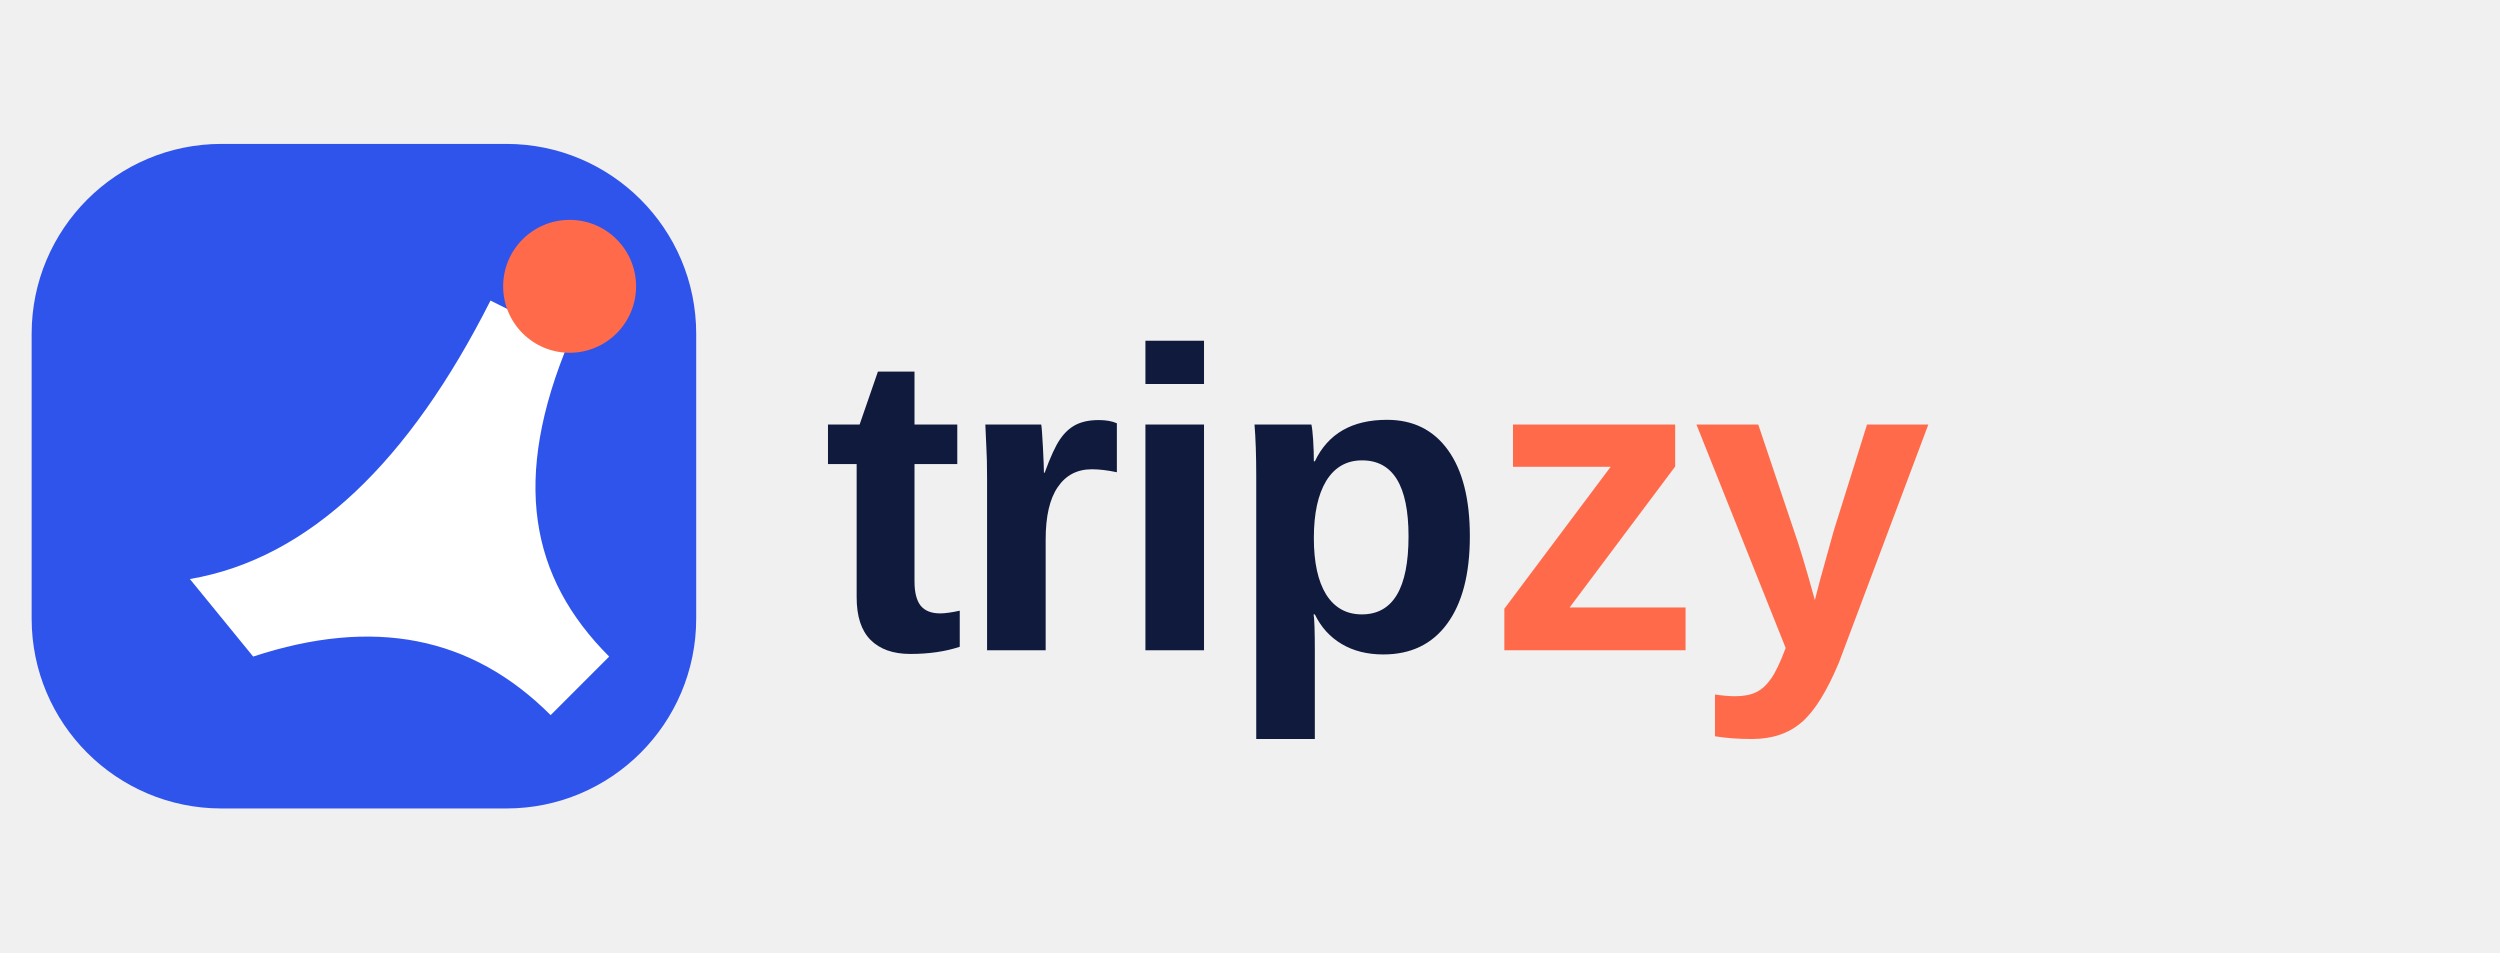
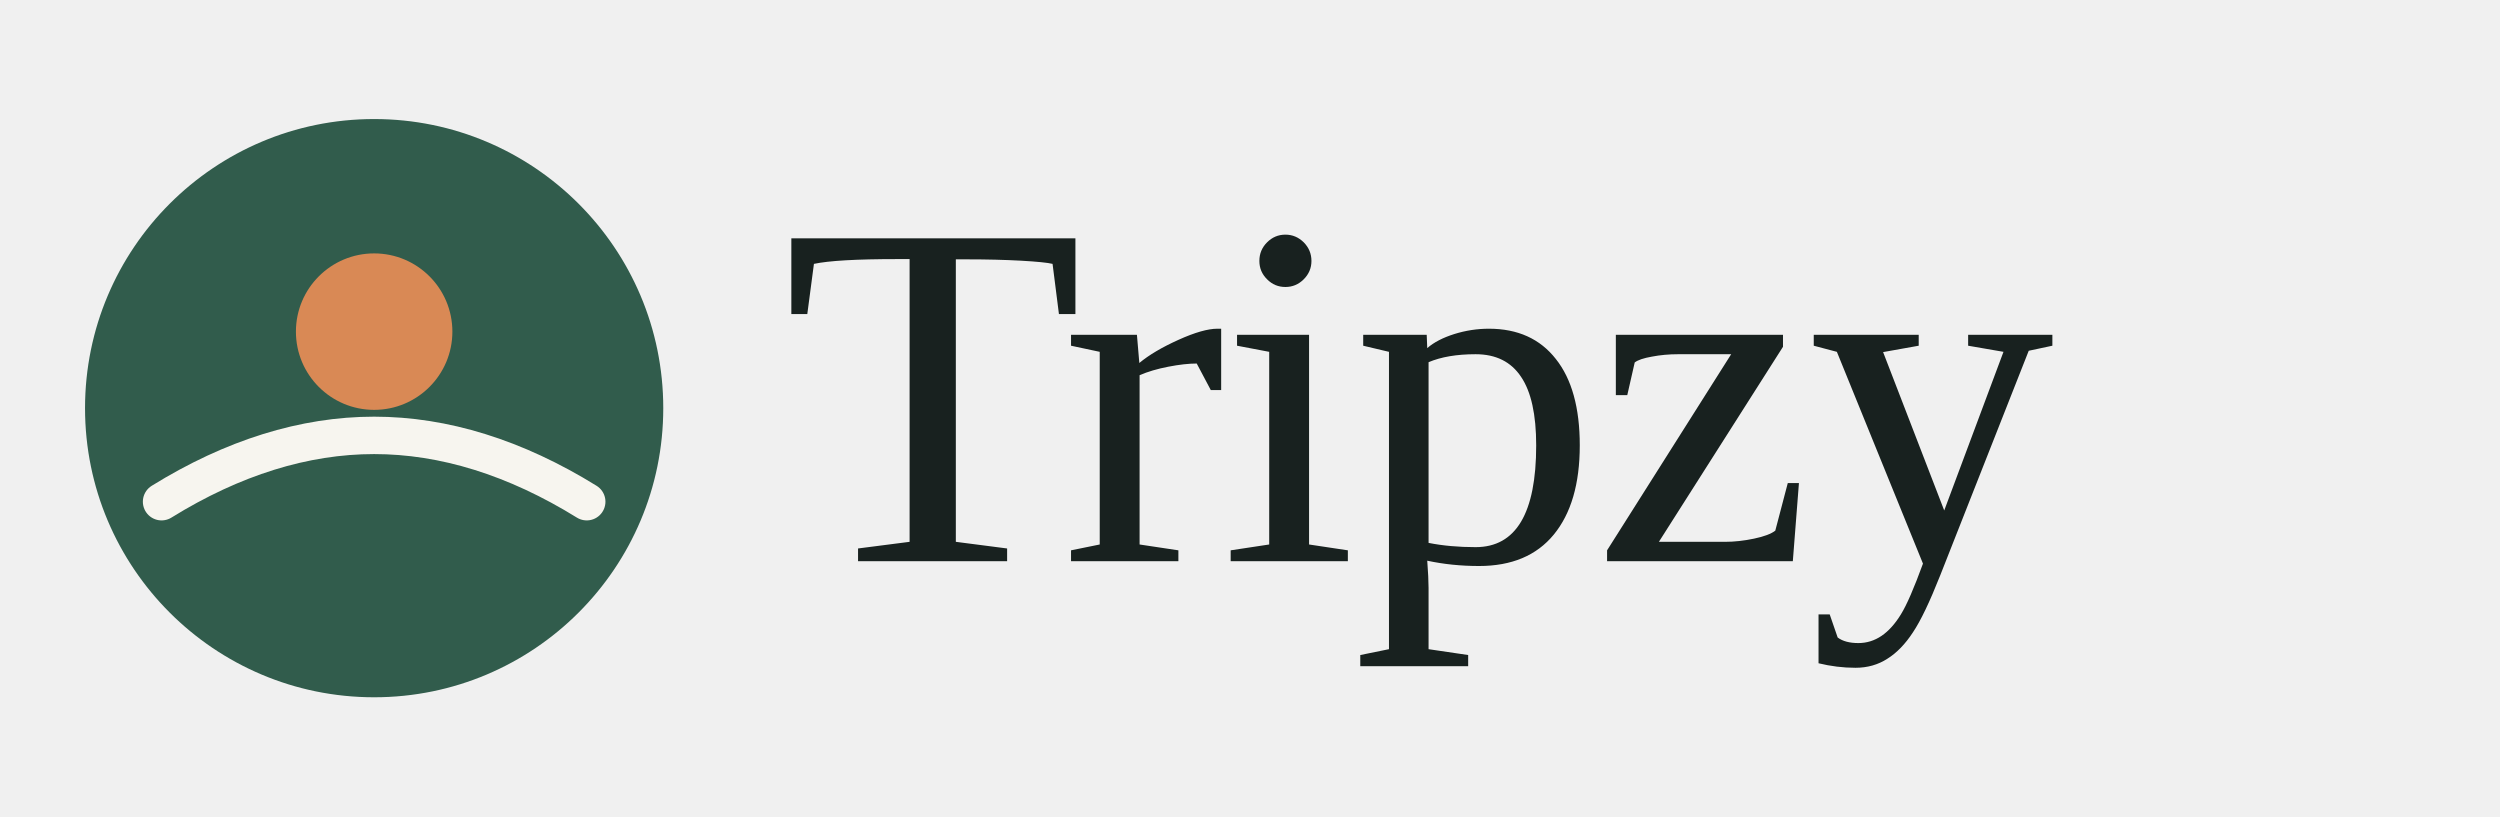
- <svg xmlns="http://www.w3.org/2000/svg" width="210" height="80" viewBox="0 0 158 60">
-   <rect x="2" y="9" width="42" height="42" rx="12" fill="#2f54eb" />
-   <path d="M12 36.5c7.6-1.3 13.9-7.5 19-17.6l5 2.5c-3.7 8.8-2.5 15 2.5 20l-3.7 3.7c-5-5-11.2-6.2-18.8-3.7z" fill="#fff" />
-   <circle cx="36" cy="18" r="4.2" fill="#ff6b4a" />
-   <text x="52" y="41" font-family="Poppins, 'Segoe UI', Arial, sans-serif" font-size="27" font-weight="700" fill="#0f1a3d" letter-spacing="-0.5">trip<tspan fill="#ff6b4a">zy</tspan>
-   </text>
+ <svg xmlns="http://www.w3.org/2000/svg" width="196" height="64" viewBox="0 0 147 48">
+   <circle cx="22" cy="24" r="17" fill="#315C4C" />
+   <path d="M9.5 29.5c4.2-2.6 8.4-3.9 12.5-3.9s8.3 1.3 12.5 3.9" stroke="#F7F5EF" stroke-width="2.2" fill="none" stroke-linecap="round" />
+   <circle cx="22" cy="19.5" r="4.6" fill="#D98955" />
+   <text x="46" y="33" font-family="'Instrument Serif', Georgia, 'Times New Roman', serif" font-size="29" fill="#18211F" letter-spacing="-0.3">Tripzy</text>
</svg>
